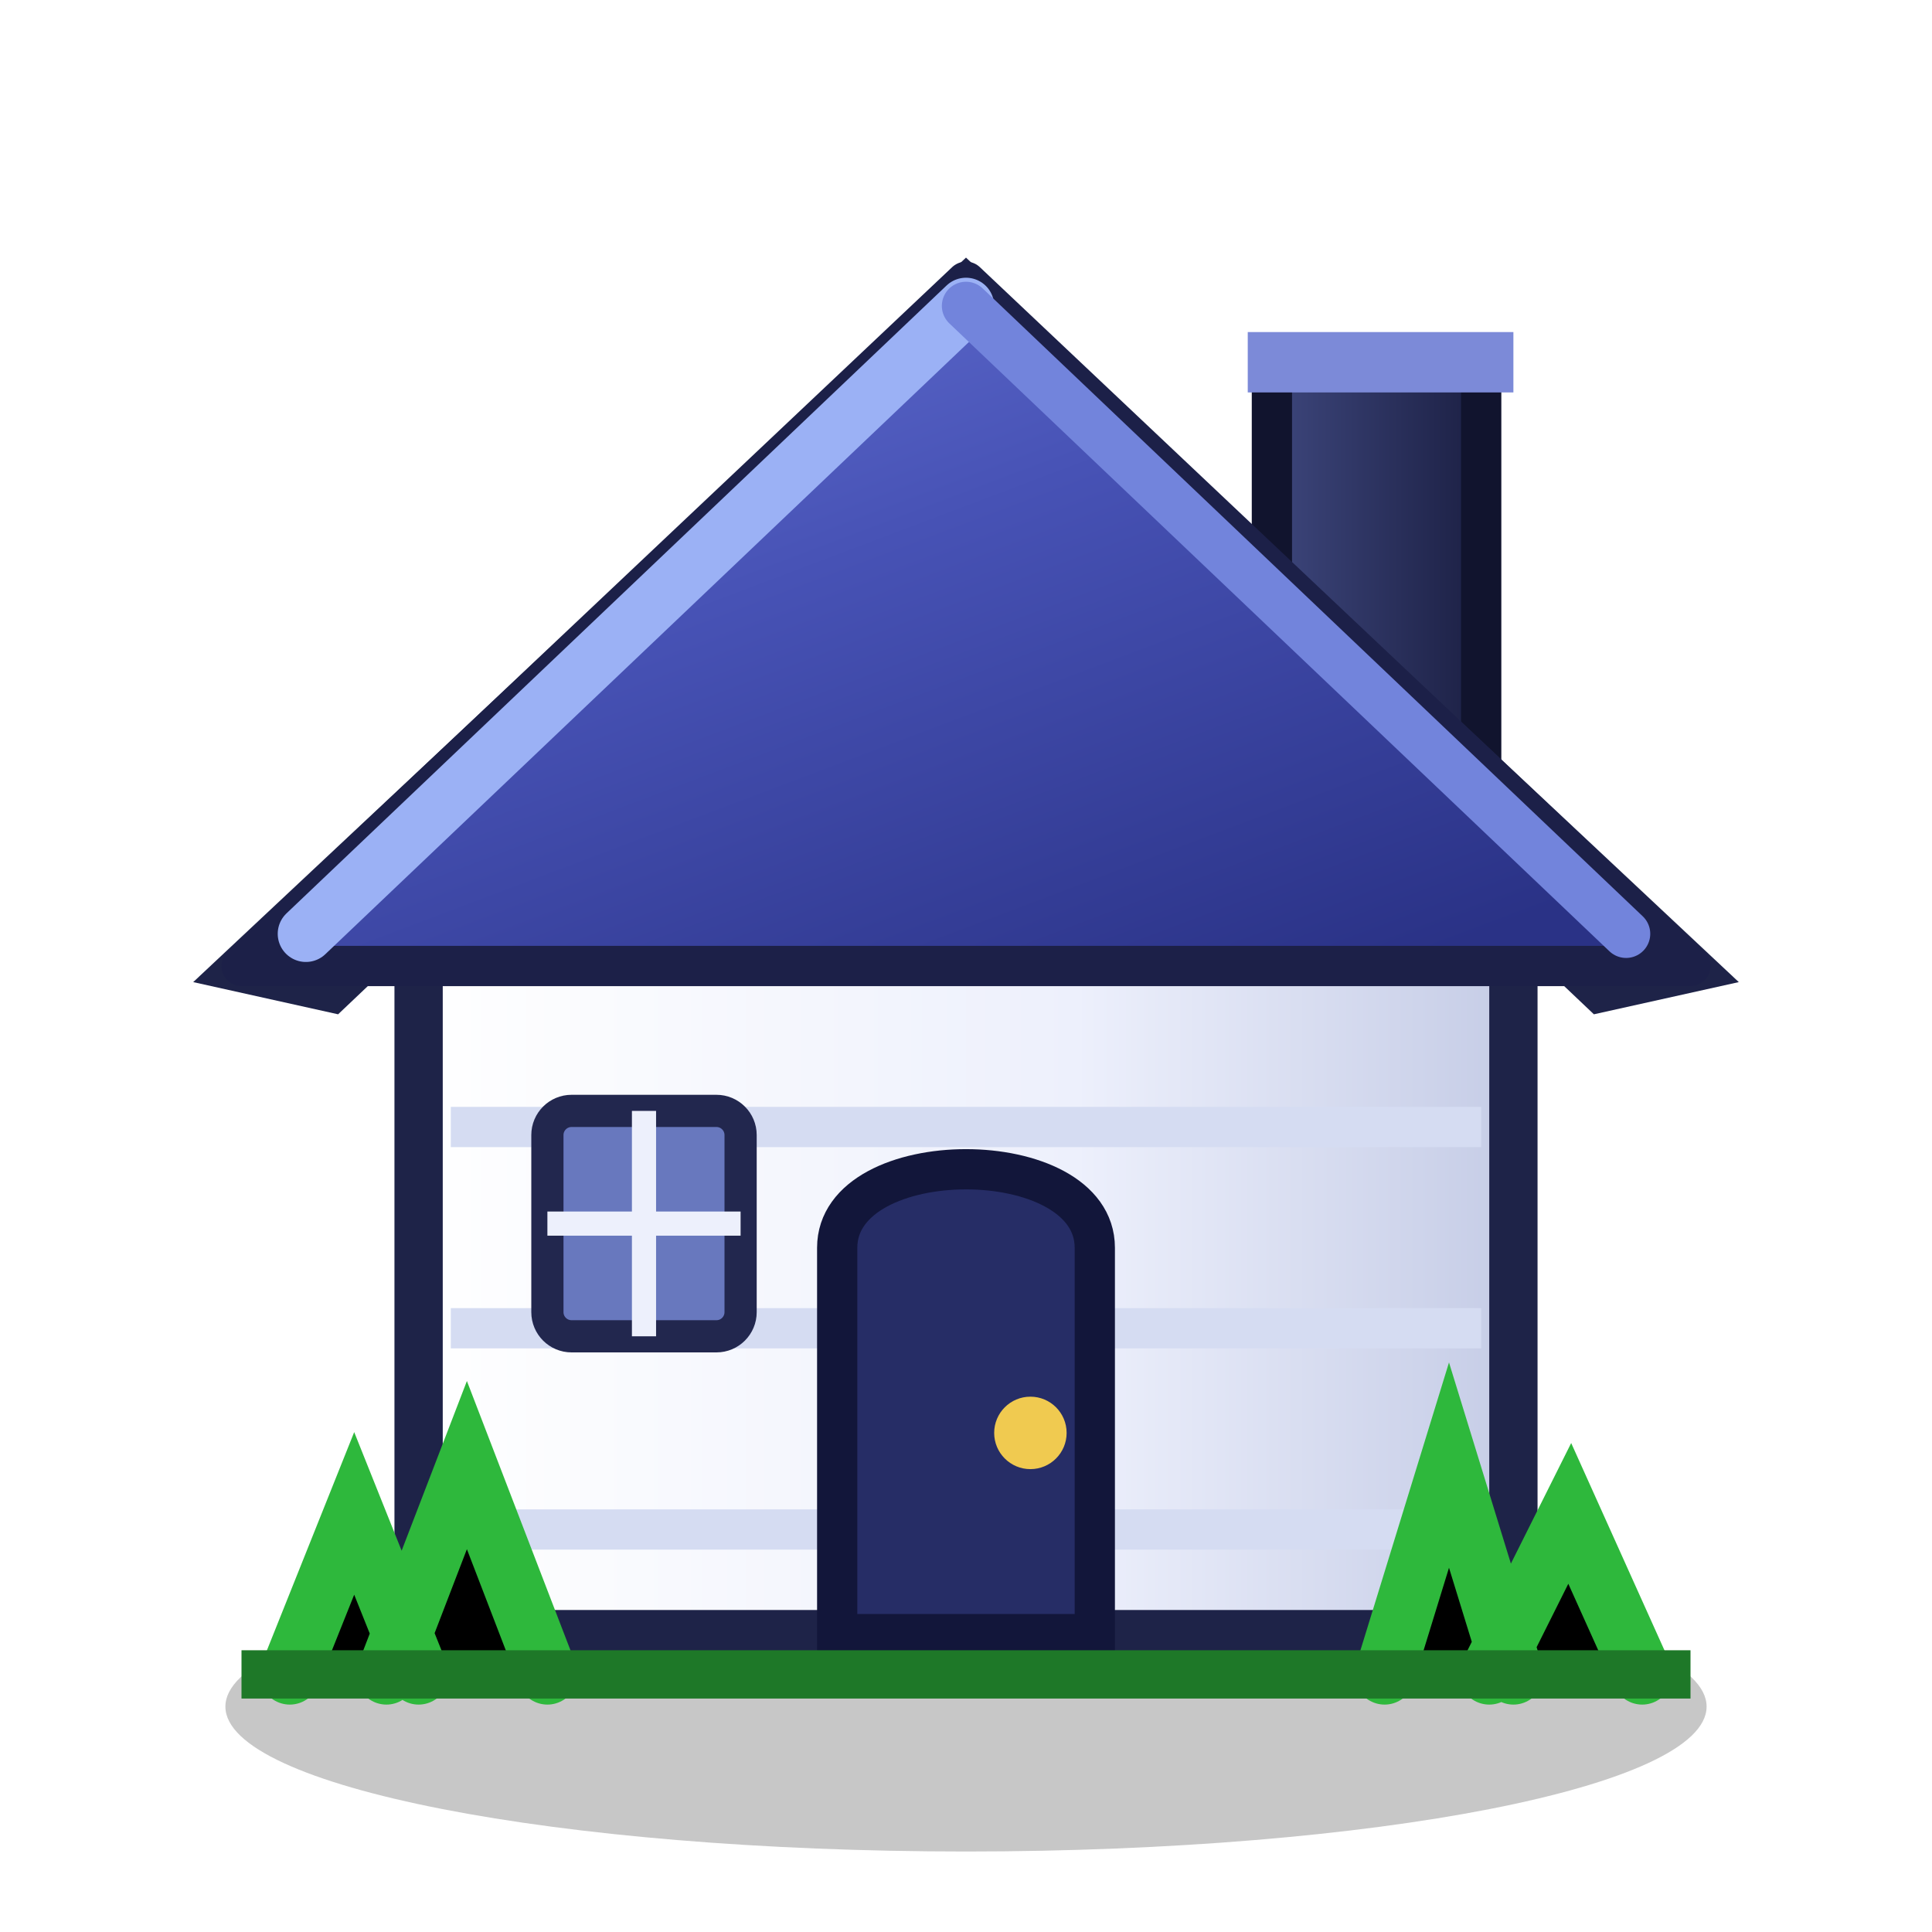
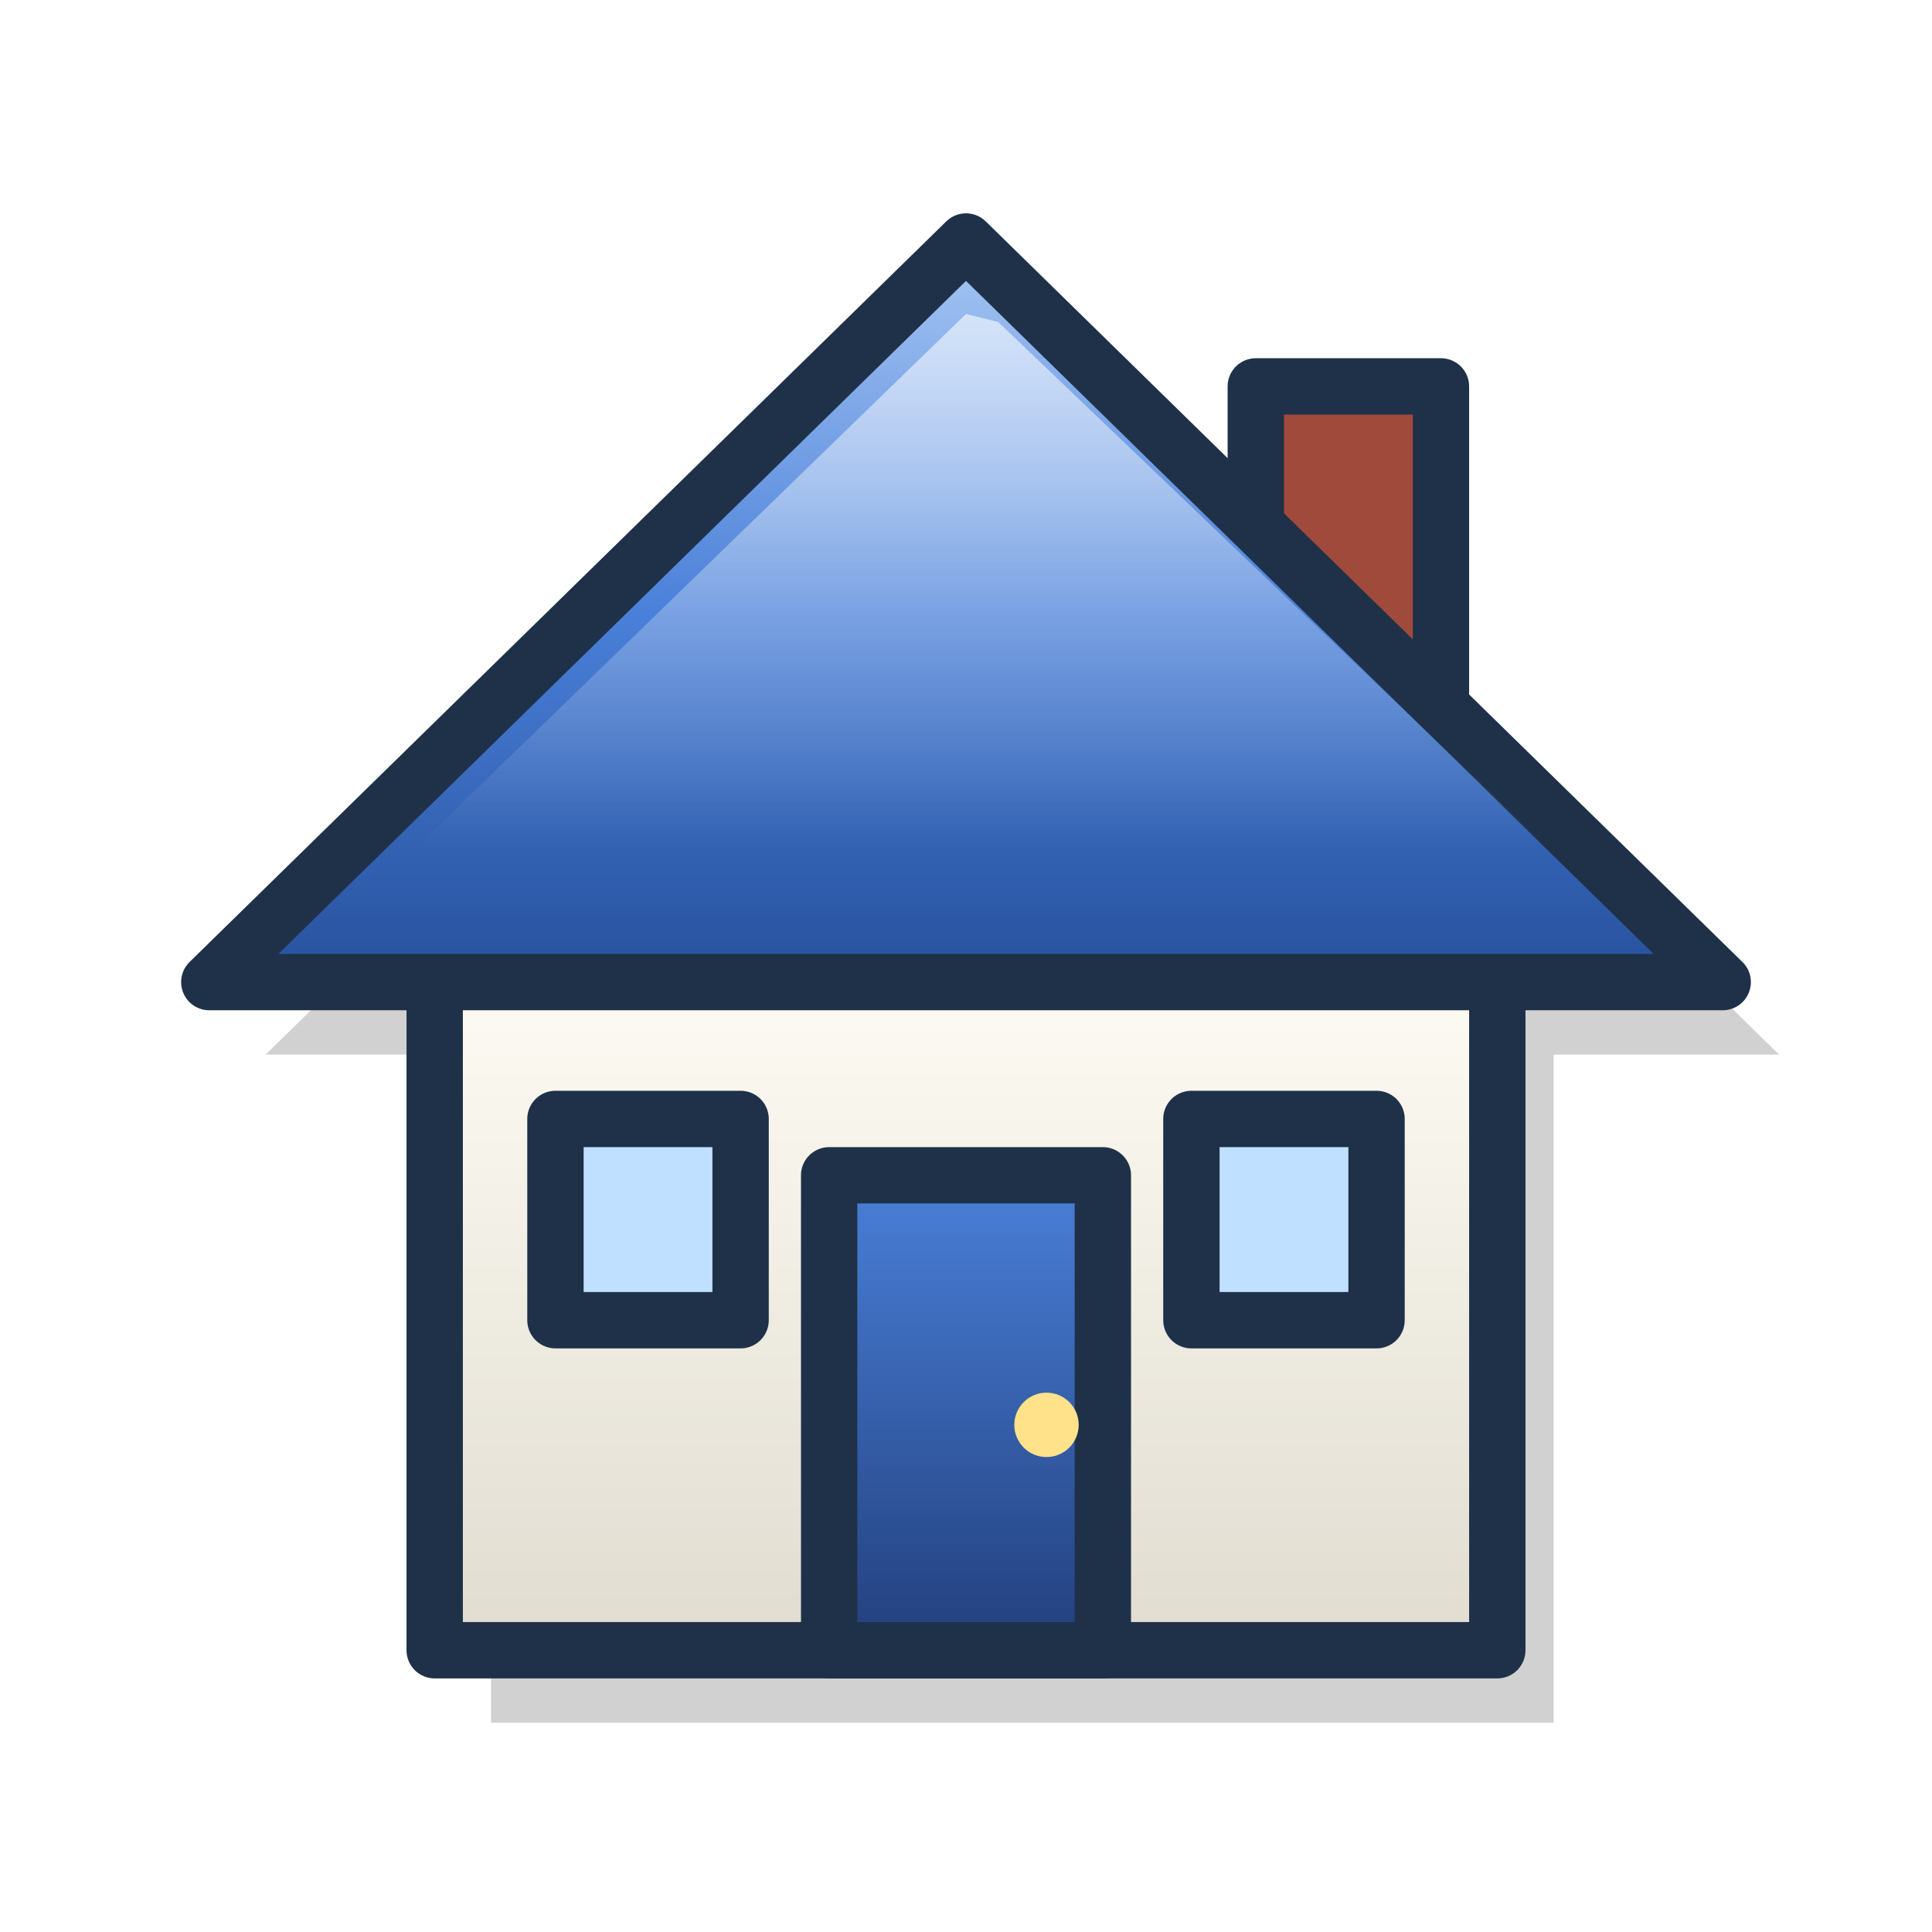
<svg xmlns="http://www.w3.org/2000/svg" viewBox="0 0 24 24" width="24" height="24">
  <defs>
-     <linearGradient id="home-roof" x1="0" y1="0" x2="0.8" y2="1">
-       <stop offset="0%" stop-color="#6976d8" />
-       <stop offset="45%" stop-color="#4752b5" />
-       <stop offset="100%" stop-color="#2a3286" />
+     <linearGradient id="g" x1="0" y1="0" x2="0" y2="1">
+       <stop offset="0" stop-color="#a9c8f4" />
+       <stop offset="0.5" stop-color="#4a80d9" />
+       <stop offset="1" stop-color="#26509c" />
    </linearGradient>
-     <linearGradient id="home-wall" x1="0" y1="0" x2="1" y2="0">
-       <stop offset="0%" stop-color="#ffffff" />
-       <stop offset="60%" stop-color="#edf0fc" />
-       <stop offset="100%" stop-color="#c5cce6" />
+     <linearGradient id="w" x1="0" y1="0" x2="0" y2="1">
+       <stop offset="0" stop-color="#fffdf6" />
+       <stop offset="1" stop-color="#e0dcd0" />
    </linearGradient>
-     <linearGradient id="home-chimney" x1="0" y1="0" x2="1" y2="0">
-       <stop offset="0%" stop-color="#3d467c" />
-       <stop offset="100%" stop-color="#1c2044" />
+     <linearGradient id="d" x1="0" y1="0" x2="0" y2="1">
+       <stop offset="0" stop-color="#4a80d9" />
+       <stop offset="1" stop-color="#223f7c" />
+     </linearGradient>
+     <linearGradient id="gloss" x1="0" y1="0" x2="0" y2="1">
+       <stop offset="0" stop-color="#ffffff" stop-opacity="0.6" />
+       <stop offset="1" stop-color="#ffffff" stop-opacity="0" />
    </linearGradient>
  </defs>
-   <ellipse cx="12" cy="21.2" rx="9.2" ry="1.8" fill="#000000" opacity="0.22" />
-   <rect x="15.8" y="4.5" width="2.6" height="5.5" fill="url(#home-chimney)" stroke="#11142e" stroke-width="0.5" />
-   <line x1="15.5" y1="4.5" x2="18.8" y2="4.5" stroke="#7c8ad8" stroke-width="0.75" />
-   <rect x="5.2" y="11.5" width="13.6" height="8.8" rx="0.5" fill="url(#home-wall)" stroke="#1e2348" stroke-width="0.6" />
-   <line x1="5.6" y1="14" x2="18.4" y2="14" stroke="#d5dcf2" stroke-width="0.5" />
-   <line x1="5.6" y1="16.5" x2="18.4" y2="16.5" stroke="#d5dcf2" stroke-width="0.5" />
-   <line x1="5.6" y1="19" x2="18.4" y2="19" stroke="#d5dcf2" stroke-width="0.5" />
-   <path d="M 10.4 20.3 L 10.4 15.5 C 10.4 14.2, 13.6 14.2, 13.6 15.5 L 13.6 20.3 Z" fill="#262d66" stroke="#12163a" stroke-width="0.5" />
-   <circle cx="12.8" cy="17.8" r="0.45" fill="#f0ca50" />
-   <rect x="6.8" y="13.8" width="2.4" height="2.8" rx="0.3" fill="#6878be" stroke="#22274e" stroke-width="0.4" />
-   <line x1="8" y1="13.8" x2="8" y2="16.6" stroke="#edf0fc" stroke-width="0.3" />
-   <line x1="6.8" y1="15.2" x2="9.2" y2="15.2" stroke="#edf0fc" stroke-width="0.3" />
-   <polygon points="12,3.2 21.6,12.2 19.8,12.6 12,5.2 4.2,12.6 2.4,12.2" fill="#1e2348" />
-   <polygon points="12,3.5 21.0,12.0 3.0,12.0" fill="url(#home-roof)" stroke="#1c2048" stroke-width="0.5" stroke-linejoin="round" />
-   <line x1="12" y1="3.8" x2="3.8" y2="11.6" stroke="#9bb1f5" stroke-width="0.7" stroke-linecap="round" />
-   <line x1="12" y1="3.8" x2="20.2" y2="11.6" stroke="#7284dc" stroke-width="0.6" stroke-linecap="round" />
-   <path d="M 3.6 20.8 L 4.4 18.8 L 5.2 20.8 M 4.8 20.8 L 5.8 18.2 L 6.8 20.8" stroke="#2eb83c" stroke-width="0.75" stroke-linecap="round" />
-   <path d="M 17.2 20.8 L 18.0 18.2 L 18.8 20.8 M 18.5 20.8 L 19.5 18.8 L 20.4 20.8" stroke="#2eb83c" stroke-width="0.75" stroke-linecap="round" />
-   <line x1="3" y1="20.8" x2="21" y2="20.8" stroke="#1e7828" stroke-width="0.6" />
+   <path d="M12 3 L2.6 12.2 H5.4 V20.5 H18.6 V12.2 H21.4 Z" fill="#000000" opacity="0.18" transform="translate(0.7 0.9)" />
+   <path d="M15.6 4.8 H17.9 V9.2 H15.6 Z" fill="#a04a3c" stroke="#1f3149" stroke-width="0.7" stroke-linejoin="round" />
+   <path d="M5.4 11.6 H18.6 V20.5 H5.4 Z" fill="url(#w)" stroke="#1f3149" stroke-width="0.7" stroke-linejoin="round" />
+   <path d="M12 3 L2.6 12.2 H21.4 Z" fill="url(#g)" stroke="#1f3149" stroke-width="0.7" stroke-linejoin="round" />
+   <path d="M12 3.9 L5.2 10.5 L12 10.5 L19.2 10.5 L12.4 4 Z" fill="url(#gloss)" />
+   <path d="M10.3 14.6 H13.7 V20.5 H10.3 Z" fill="url(#d)" stroke="#1f3149" stroke-width="0.7" stroke-linejoin="round" />
+   <circle cx="13" cy="17.7" r="0.4" fill="#ffe28a" />
+   <path d="M6.9 13.9 H9.2 V16.4 H6.9 Z" fill="#bfe0ff" stroke="#1f3149" stroke-width="0.7" stroke-linejoin="round" />
+   <path d="M14.8 13.9 H17.1 V16.4 H14.8 Z" fill="#bfe0ff" stroke="#1f3149" stroke-width="0.7" stroke-linejoin="round" />
</svg>
